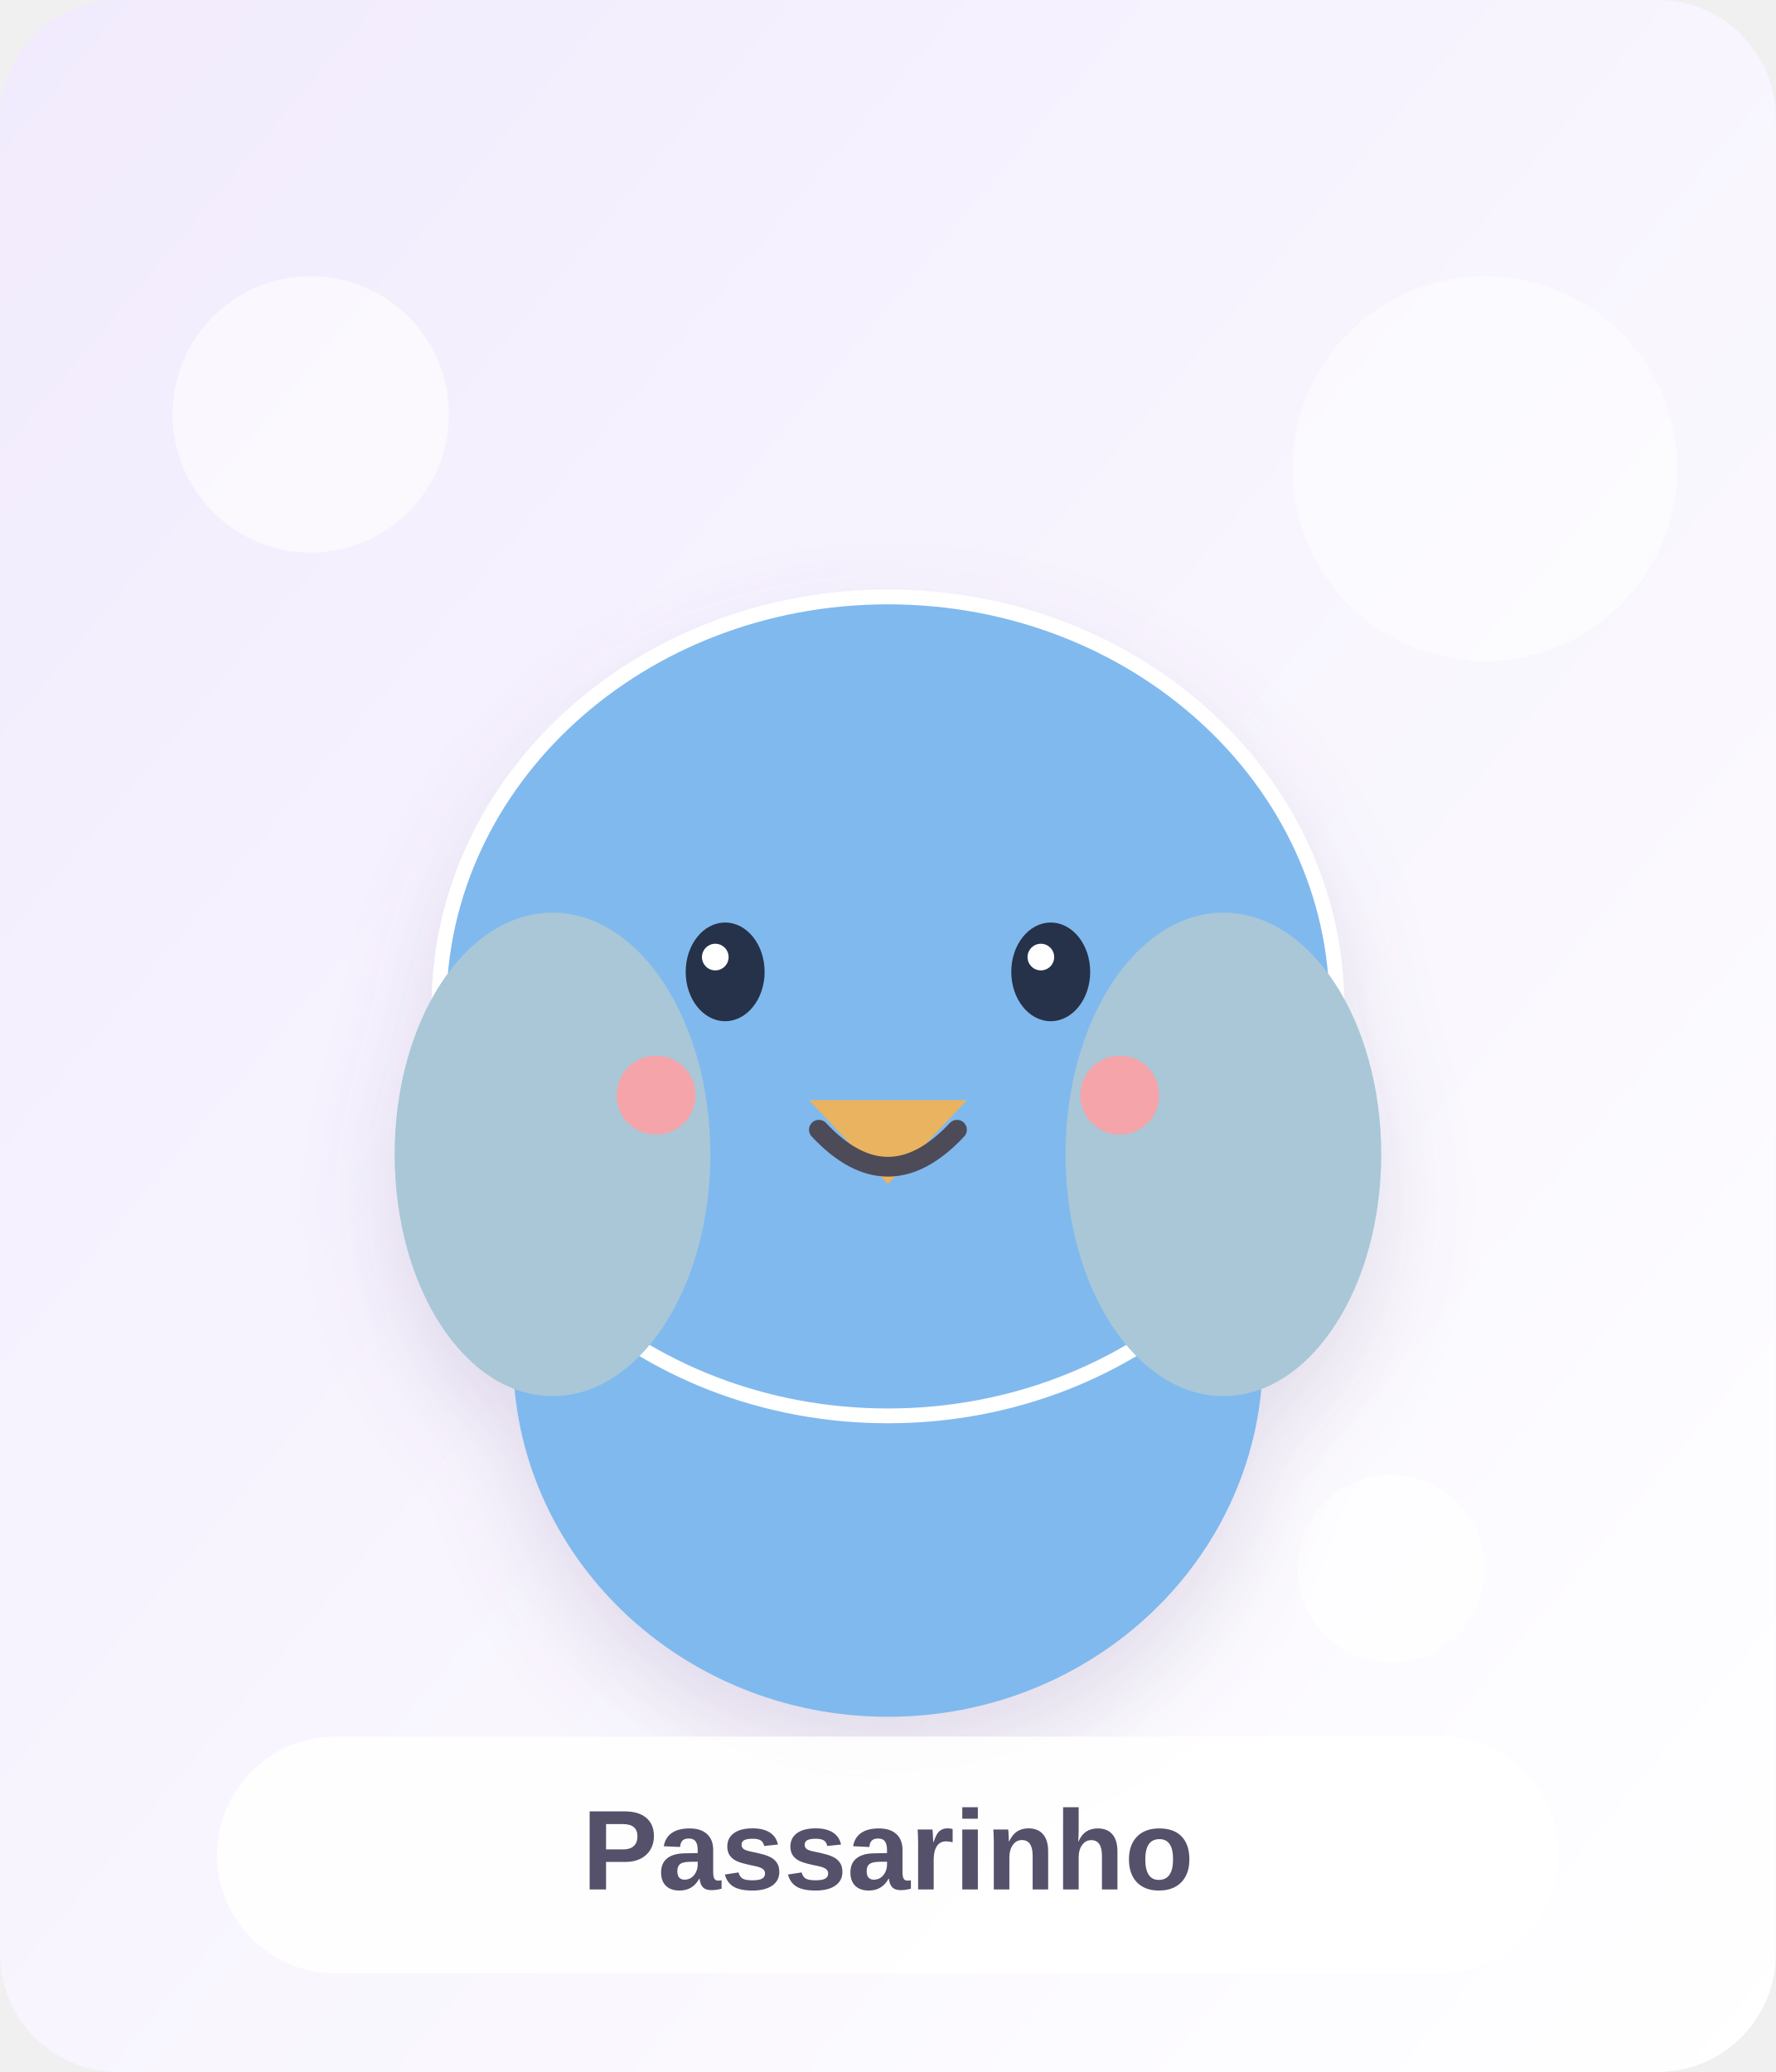
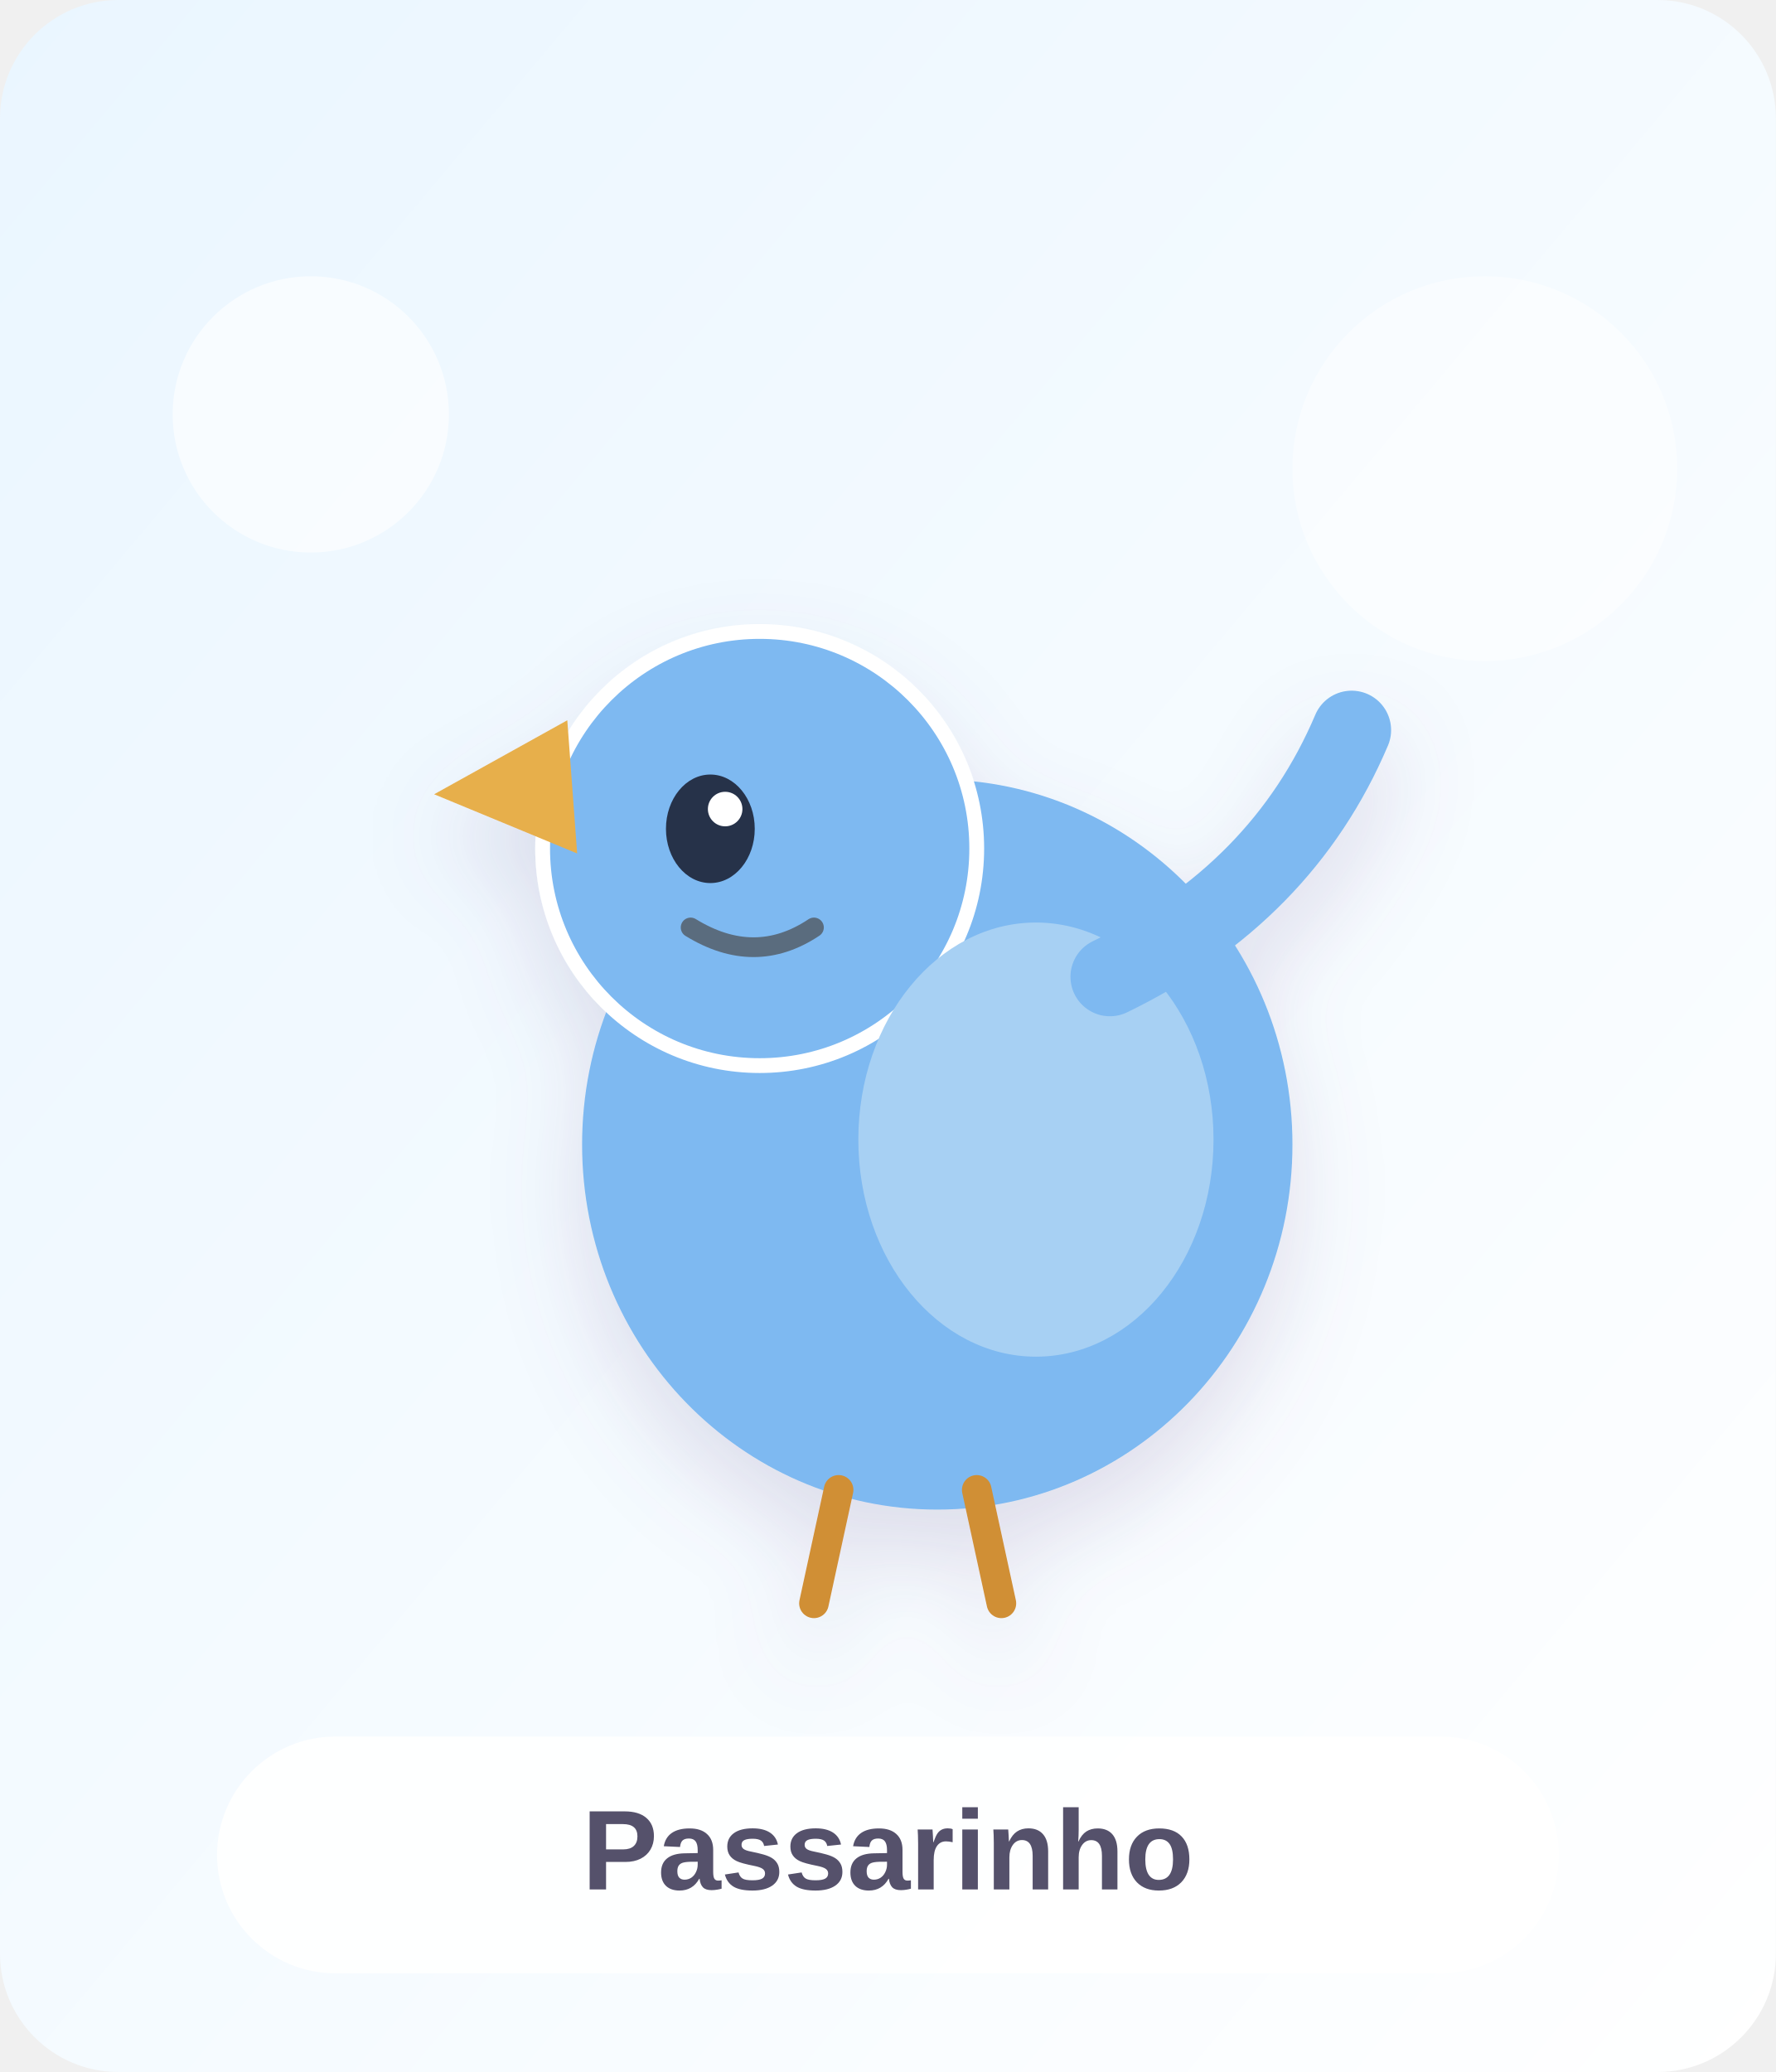
<svg xmlns="http://www.w3.org/2000/svg" width="360" height="420" viewBox="0 0 360 420" role="img" aria-label="Ilustração de Passarinho">
  <defs>
    <linearGradient id="bg" x1="0" y1="0" x2="1" y2="1">
-       <stop stop-color="#F1EBFD" />
+       <stop stop-color="#EAF6FF" />
      <stop offset="1" stop-color="#FFFFFF" />
    </linearGradient>
    <filter id="shadow" x="-30%" y="-30%" width="160%" height="160%">
      <feDropShadow dx="0" dy="9" stdDeviation="9" flood-color="#7D6C9C" flood-opacity=".20" />
    </filter>
  </defs>
  <rect width="360" height="420" rx="24" fill="url(#bg)" />
  <circle cx="63" cy="84" r="28" fill="#FFFFFF99" />
  <circle cx="301" cy="95" r="39" fill="#FFFFFF77" />
-   <circle cx="282" cy="318" r="19" fill="#FFFFFFB2" />
  <g filter="url(#shadow)">
-     <ellipse cx="180" cy="275" rx="76" ry="73" fill="#80B9EE" stroke="none" stroke-width="0" />
-     <ellipse cx="180" cy="204" rx="91" ry="83" fill="#80B9EE" stroke="#FFFFFF" stroke-width="3" />
-     <ellipse cx="112" cy="234" rx="32" ry="49" fill="#A9C7D7" stroke="none" stroke-width="0" />
-     <ellipse cx="248" cy="234" rx="32" ry="49" fill="#A9C7D7" stroke="none" stroke-width="0" />
-     <path d="M164 223 L196 223 L180 240 Z" fill="#EAB35F" stroke="none" stroke-width="0" stroke-linecap="round" stroke-linejoin="round" />
-     <ellipse cx="147" cy="197" rx="8" ry="10" fill="#26324A" stroke="none" stroke-width="0" />
-     <ellipse cx="213" cy="197" rx="8" ry="10" fill="#26324A" stroke="none" stroke-width="0" />
-     <circle cx="145" cy="194" r="2.7" fill="#FFFFFF" />
-     <circle cx="211" cy="194" r="2.7" fill="#FFFFFF" />
-     <circle cx="133" cy="222" r="8" fill="#F5A4AA" />
-     <circle cx="227" cy="222" r="8" fill="#F5A4AA" />
-     <path d="M166 229 Q180 244 194 229" fill="none" stroke="#4E4B58" stroke-width="4" stroke-linecap="round" stroke-linejoin="round" />
+     <ellipse cx="190" cy="232" rx="72" ry="74" fill="#7EB9F1" />
+     <circle cx="154" cy="172" r="44" fill="#7EB9F1" stroke="#fff" stroke-width="3" />
+     <ellipse cx="210" cy="231" rx="36" ry="44" fill="#A7D0F3" />
+     <path d="M117 173 L88 161 L115 146 Z" fill="#E7AF4C" />
+     <path d="M225 198 Q260 181 274 148" fill="none" stroke="#7EB9F1" stroke-width="16" stroke-linecap="round" />
+     <ellipse cx="144" cy="168" rx="9" ry="11" fill="#26324A" />
+     <circle cx="147" cy="164" r="3.5" fill="#fff" />
+     <path d="M140 188 Q153 196 165 188" fill="none" stroke="#5A6C7E" stroke-width="4" stroke-linecap="round" />
+     <path d="M170 302 L165 325 M198 302 L203 325" fill="none" stroke="#D08F36" stroke-width="6" stroke-linecap="round" />
  </g>
  <rect x="44" y="352" width="272" height="48" rx="24" fill="#FFFFFFE9" />
  <text x="180" y="383" font-family="Verdana,Arial,sans-serif" font-weight="bold" font-size="23" text-anchor="middle" fill="#55516B">Passarinho</text>
</svg>
